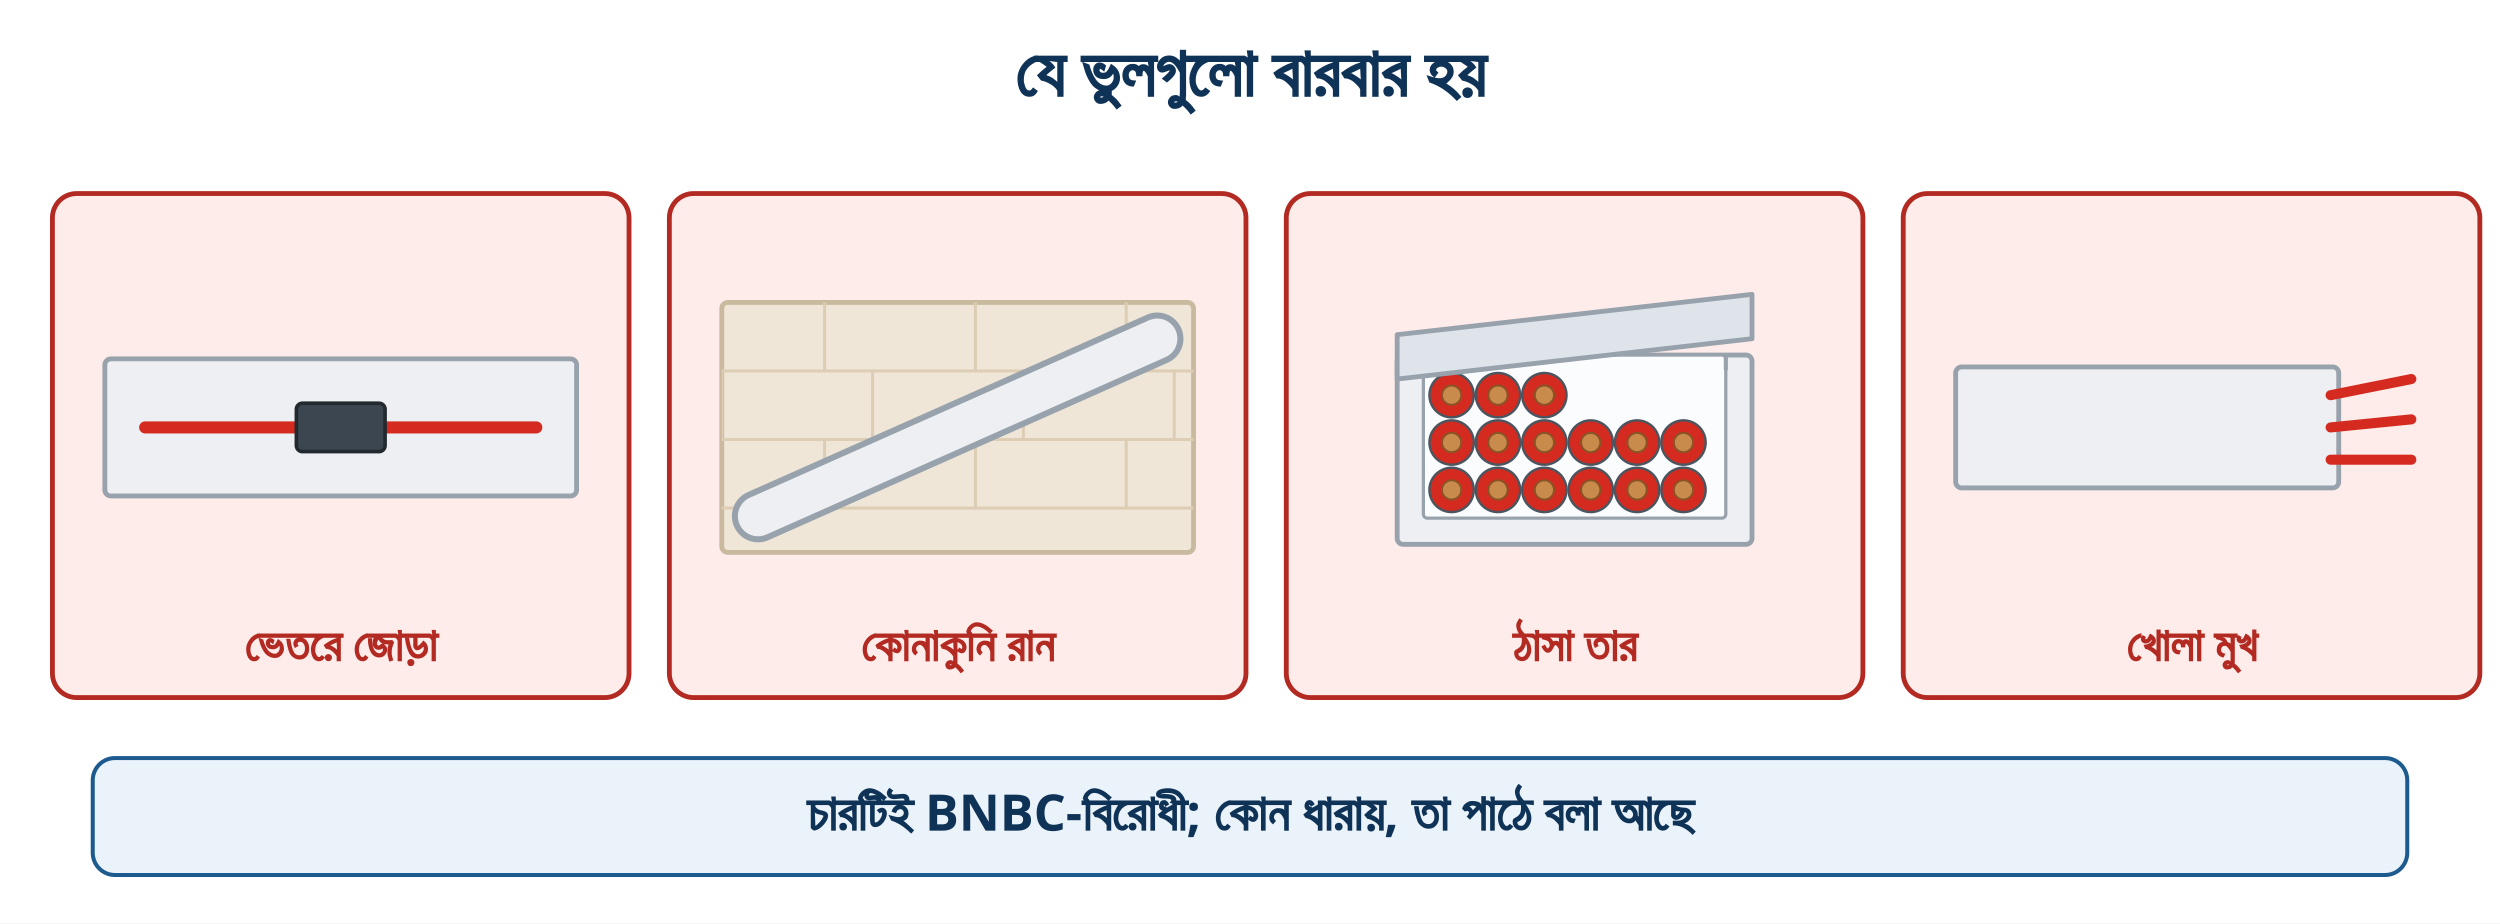
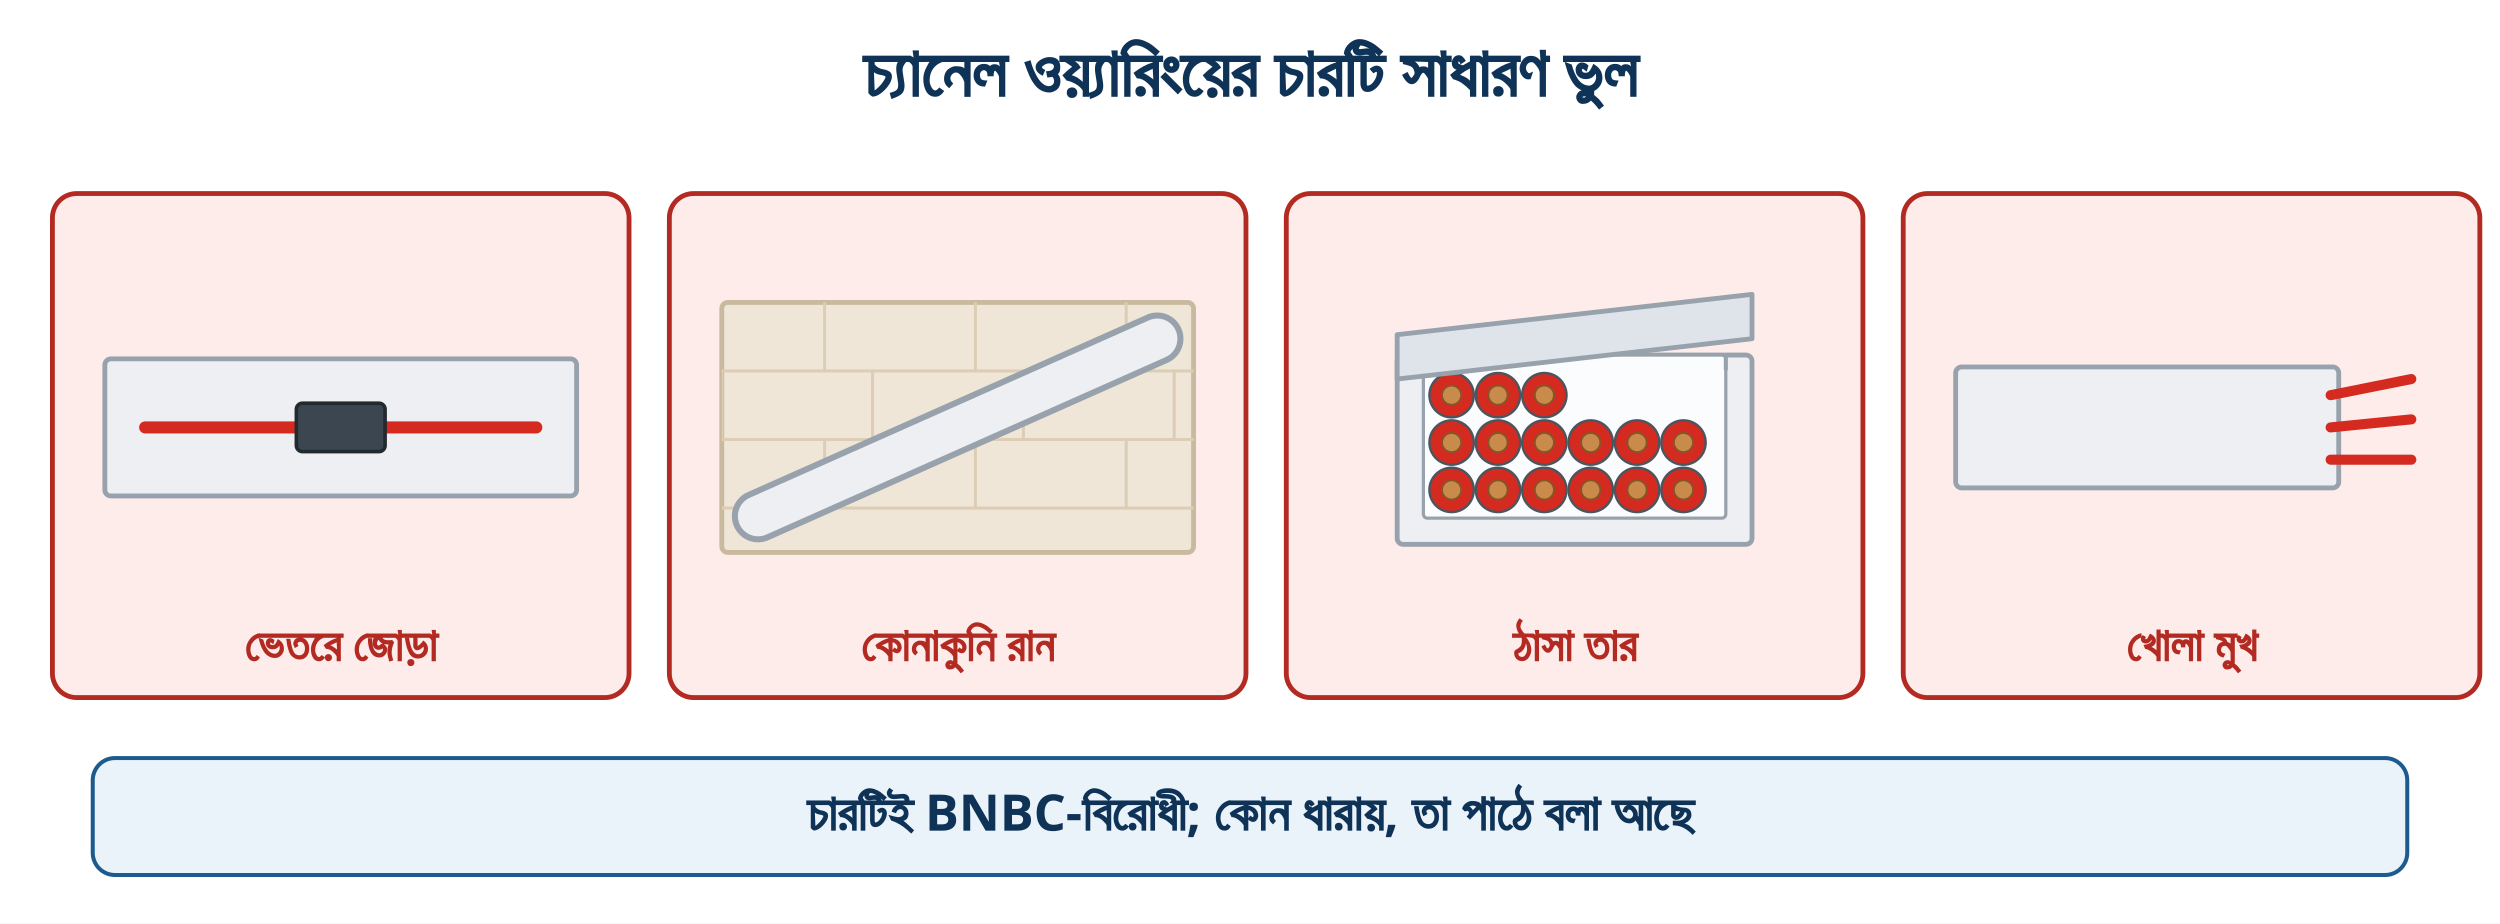
<svg xmlns="http://www.w3.org/2000/svg" width="1240" height="458" viewBox="0 0 1240 458">
  <defs>
    <clipPath id="clip1">
      <rect x="358.0" y="150.0" width="234.0" height="124.0" rx="3" />
    </clipPath>
  </defs>
  <rect width="1240" height="458" fill="#FFFFFF" />
-   <text x="620.0" y="48.0" font-family="Kalpurush" font-size="34" font-weight="700" fill="#0F3357" text-anchor="middle">যে ভুলগুলো বারবার হয়</text>
+   <text x="620.0" y="48.0" font-family="Kalpurush" font-size="34" font-weight="700" fill="#0F3357" text-anchor="middle">চ্যানেল ওয়্যারিংয়ের চারটি সাধারণ ভুল</text>
  <rect x="26.0" y="96.0" width="286.0" height="250.0" rx="12" fill="#FDECEA" stroke="#B32A22" stroke-width="2.4" />
  <text x="169.0" y="328.0" font-family="Kalpurush" font-size="23" font-weight="700" fill="#B32A22" text-anchor="middle">ভেতরে জোড়া</text>
  <rect x="52.0" y="178.0" width="234.0" height="68.0" rx="3" fill="#EDEFF2" stroke="#98A2AC" stroke-width="2.4" />
  <line x1="72.0" y1="212.0" x2="159.0" y2="212.0" stroke="#D42A1F" stroke-width="6" stroke-linecap="round" />
  <line x1="179.0" y1="212.0" x2="266.0" y2="212.0" stroke="#D42A1F" stroke-width="6" stroke-linecap="round" />
  <rect x="147.0" y="200.0" width="44.0" height="24.0" rx="3" fill="#3C4650" stroke="#22292F" stroke-width="1.8" />
  <rect x="332.0" y="96.0" width="286.0" height="250.0" rx="12" fill="#FDECEA" stroke="#B32A22" stroke-width="2.4" />
  <text x="475.0" y="328.0" font-family="Kalpurush" font-size="23" font-weight="700" fill="#B32A22" text-anchor="middle">কোনাকুনি রান</text>
  <rect x="358.0" y="150.0" width="234.0" height="124.0" rx="3" fill="#EFE6D8" stroke="#C9B99F" stroke-width="2.4" />
  <g clip-path="url(#clip1)">
    <line x1="358.0" y1="184.0" x2="592.0" y2="184.0" stroke="#DCCDB4" stroke-width="1.5" stroke-linecap="round" />
    <line x1="409.0" y1="150.0" x2="409.0" y2="184.0" stroke="#DCCDB4" stroke-width="1.5" stroke-linecap="round" />
    <line x1="483.8" y1="150.0" x2="483.8" y2="184.0" stroke="#DCCDB4" stroke-width="1.5" stroke-linecap="round" />
    <line x1="558.6" y1="150.0" x2="558.6" y2="184.0" stroke="#DCCDB4" stroke-width="1.5" stroke-linecap="round" />
    <line x1="358.0" y1="218.0" x2="592.0" y2="218.0" stroke="#DCCDB4" stroke-width="1.5" stroke-linecap="round" />
    <line x1="358.0" y1="184.0" x2="358.0" y2="218.0" stroke="#DCCDB4" stroke-width="1.5" stroke-linecap="round" />
    <line x1="432.8" y1="184.0" x2="432.8" y2="218.0" stroke="#DCCDB4" stroke-width="1.5" stroke-linecap="round" />
    <line x1="507.6" y1="184.0" x2="507.6" y2="218.0" stroke="#DCCDB4" stroke-width="1.5" stroke-linecap="round" />
    <line x1="582.4" y1="184.0" x2="582.4" y2="218.0" stroke="#DCCDB4" stroke-width="1.5" stroke-linecap="round" />
    <line x1="358.0" y1="252.0" x2="592.0" y2="252.0" stroke="#DCCDB4" stroke-width="1.5" stroke-linecap="round" />
    <line x1="409.0" y1="218.0" x2="409.0" y2="252.0" stroke="#DCCDB4" stroke-width="1.5" stroke-linecap="round" />
    <line x1="483.8" y1="218.0" x2="483.8" y2="252.0" stroke="#DCCDB4" stroke-width="1.5" stroke-linecap="round" />
    <line x1="558.6" y1="218.0" x2="558.6" y2="252.0" stroke="#DCCDB4" stroke-width="1.5" stroke-linecap="round" />
  </g>
  <path d="M 376 256 L 574 168" fill="none" stroke="#98A2AC" stroke-width="26" stroke-linecap="round" stroke-linejoin="round" />
  <path d="M 376 256 L 574 168" fill="none" stroke="#EDEFF2" stroke-width="20" stroke-linecap="round" stroke-linejoin="round" />
  <rect x="638.0" y="96.0" width="286.0" height="250.0" rx="12" fill="#FDECEA" stroke="#B32A22" stroke-width="2.4" />
  <text x="781.0" y="328.0" font-family="Kalpurush" font-size="23" font-weight="700" fill="#B32A22" text-anchor="middle">ঠাসা তার</text>
  <rect x="693.0" y="176.1" width="176.0" height="93.9" rx="3" fill="#EDEFF2" stroke="#98A2AC" stroke-width="2.4" />
  <rect x="706.0" y="176.1" width="150.0" height="80.9" rx="2" fill="#FBFCFD" stroke="#98A2AC" stroke-width="1.6" />
  <line x1="706.0" y1="176.1" x2="706.0" y2="183.1" stroke="#98A2AC" stroke-width="2.0" stroke-linecap="round" />
  <line x1="856.0" y1="176.1" x2="856.0" y2="183.1" stroke="#98A2AC" stroke-width="2.0" stroke-linecap="round" />
  <circle cx="720.0" cy="243.0" r="11.0" fill="#D42A1F" stroke="#4A5560" stroke-width="1.2" />
  <circle cx="720.0" cy="243.0" r="4.8" fill="#C98B4B" stroke="#8A5326" stroke-width="1.0" />
  <circle cx="743.0" cy="243.0" r="11.0" fill="#D42A1F" stroke="#4A5560" stroke-width="1.2" />
  <circle cx="743.0" cy="243.0" r="4.8" fill="#C98B4B" stroke="#8A5326" stroke-width="1.0" />
  <circle cx="766.0" cy="243.0" r="11.0" fill="#D42A1F" stroke="#4A5560" stroke-width="1.2" />
  <circle cx="766.0" cy="243.0" r="4.8" fill="#C98B4B" stroke="#8A5326" stroke-width="1.0" />
  <circle cx="789.0" cy="243.0" r="11.0" fill="#D42A1F" stroke="#4A5560" stroke-width="1.2" />
  <circle cx="789.0" cy="243.0" r="4.8" fill="#C98B4B" stroke="#8A5326" stroke-width="1.0" />
  <circle cx="812.0" cy="243.0" r="11.0" fill="#D42A1F" stroke="#4A5560" stroke-width="1.2" />
  <circle cx="812.0" cy="243.0" r="4.8" fill="#C98B4B" stroke="#8A5326" stroke-width="1.0" />
  <circle cx="835.0" cy="243.0" r="11.0" fill="#D42A1F" stroke="#4A5560" stroke-width="1.2" />
  <circle cx="835.0" cy="243.0" r="4.8" fill="#C98B4B" stroke="#8A5326" stroke-width="1.0" />
  <circle cx="720.0" cy="219.5" r="11.0" fill="#D42A1F" stroke="#4A5560" stroke-width="1.2" />
  <circle cx="720.0" cy="219.5" r="4.8" fill="#C98B4B" stroke="#8A5326" stroke-width="1.0" />
  <circle cx="743.0" cy="219.5" r="11.0" fill="#D42A1F" stroke="#4A5560" stroke-width="1.2" />
  <circle cx="743.0" cy="219.5" r="4.8" fill="#C98B4B" stroke="#8A5326" stroke-width="1.0" />
  <circle cx="766.0" cy="219.5" r="11.0" fill="#D42A1F" stroke="#4A5560" stroke-width="1.2" />
  <circle cx="766.0" cy="219.5" r="4.8" fill="#C98B4B" stroke="#8A5326" stroke-width="1.0" />
  <circle cx="789.0" cy="219.5" r="11.0" fill="#D42A1F" stroke="#4A5560" stroke-width="1.2" />
  <circle cx="789.0" cy="219.5" r="4.8" fill="#C98B4B" stroke="#8A5326" stroke-width="1.0" />
  <circle cx="812.0" cy="219.5" r="11.0" fill="#D42A1F" stroke="#4A5560" stroke-width="1.2" />
  <circle cx="812.0" cy="219.5" r="4.8" fill="#C98B4B" stroke="#8A5326" stroke-width="1.0" />
  <circle cx="835.0" cy="219.5" r="11.0" fill="#D42A1F" stroke="#4A5560" stroke-width="1.2" />
  <circle cx="835.0" cy="219.5" r="4.8" fill="#C98B4B" stroke="#8A5326" stroke-width="1.0" />
  <circle cx="720.0" cy="196.0" r="11.0" fill="#D42A1F" stroke="#4A5560" stroke-width="1.2" />
  <circle cx="720.0" cy="196.0" r="4.8" fill="#C98B4B" stroke="#8A5326" stroke-width="1.0" />
  <circle cx="743.0" cy="196.0" r="11.0" fill="#D42A1F" stroke="#4A5560" stroke-width="1.2" />
  <circle cx="743.0" cy="196.0" r="4.8" fill="#C98B4B" stroke="#8A5326" stroke-width="1.0" />
  <circle cx="766.0" cy="196.0" r="11.0" fill="#D42A1F" stroke="#4A5560" stroke-width="1.2" />
  <circle cx="766.0" cy="196.0" r="4.8" fill="#C98B4B" stroke="#8A5326" stroke-width="1.0" />
  <polygon points="693.0,166.0 869.0,146.0 869.0,168.0 693.0,188.0" fill="#DFE4EA" stroke="#98A2AC" stroke-width="2.4" stroke-linejoin="round" />
  <rect x="944.0" y="96.0" width="286.0" height="250.0" rx="12" fill="#FDECEA" stroke="#B32A22" stroke-width="2.4" />
  <text x="1087.0" y="328.0" font-family="Kalpurush" font-size="23" font-weight="700" fill="#B32A22" text-anchor="middle">খোলা মুখ</text>
  <rect x="970.0" y="182.0" width="190.0" height="60.0" rx="3" fill="#EDEFF2" stroke="#98A2AC" stroke-width="2.4" />
  <line x1="1156.0" y1="196.0" x2="1196.0" y2="188.0" stroke="#D42A1F" stroke-width="5" stroke-linecap="round" />
  <line x1="1156.0" y1="212.0" x2="1196.0" y2="208.0" stroke="#D42A1F" stroke-width="5" stroke-linecap="round" />
  <line x1="1156.0" y1="228.0" x2="1196.0" y2="228.0" stroke="#D42A1F" stroke-width="5" stroke-linecap="round" />
  <rect x="46.0" y="376.0" width="1148.0" height="58.0" rx="11" fill="#EAF2FA" stroke="#1D5B8F" stroke-width="2" />
  <text x="620.0" y="412.0" font-family="Kalpurush" font-size="25" font-weight="700" fill="#0F3357" text-anchor="middle">চারটিই BNBC-বিরোধী; কোন ধারায়, তা পাঠে বলা আছে</text>
</svg>
